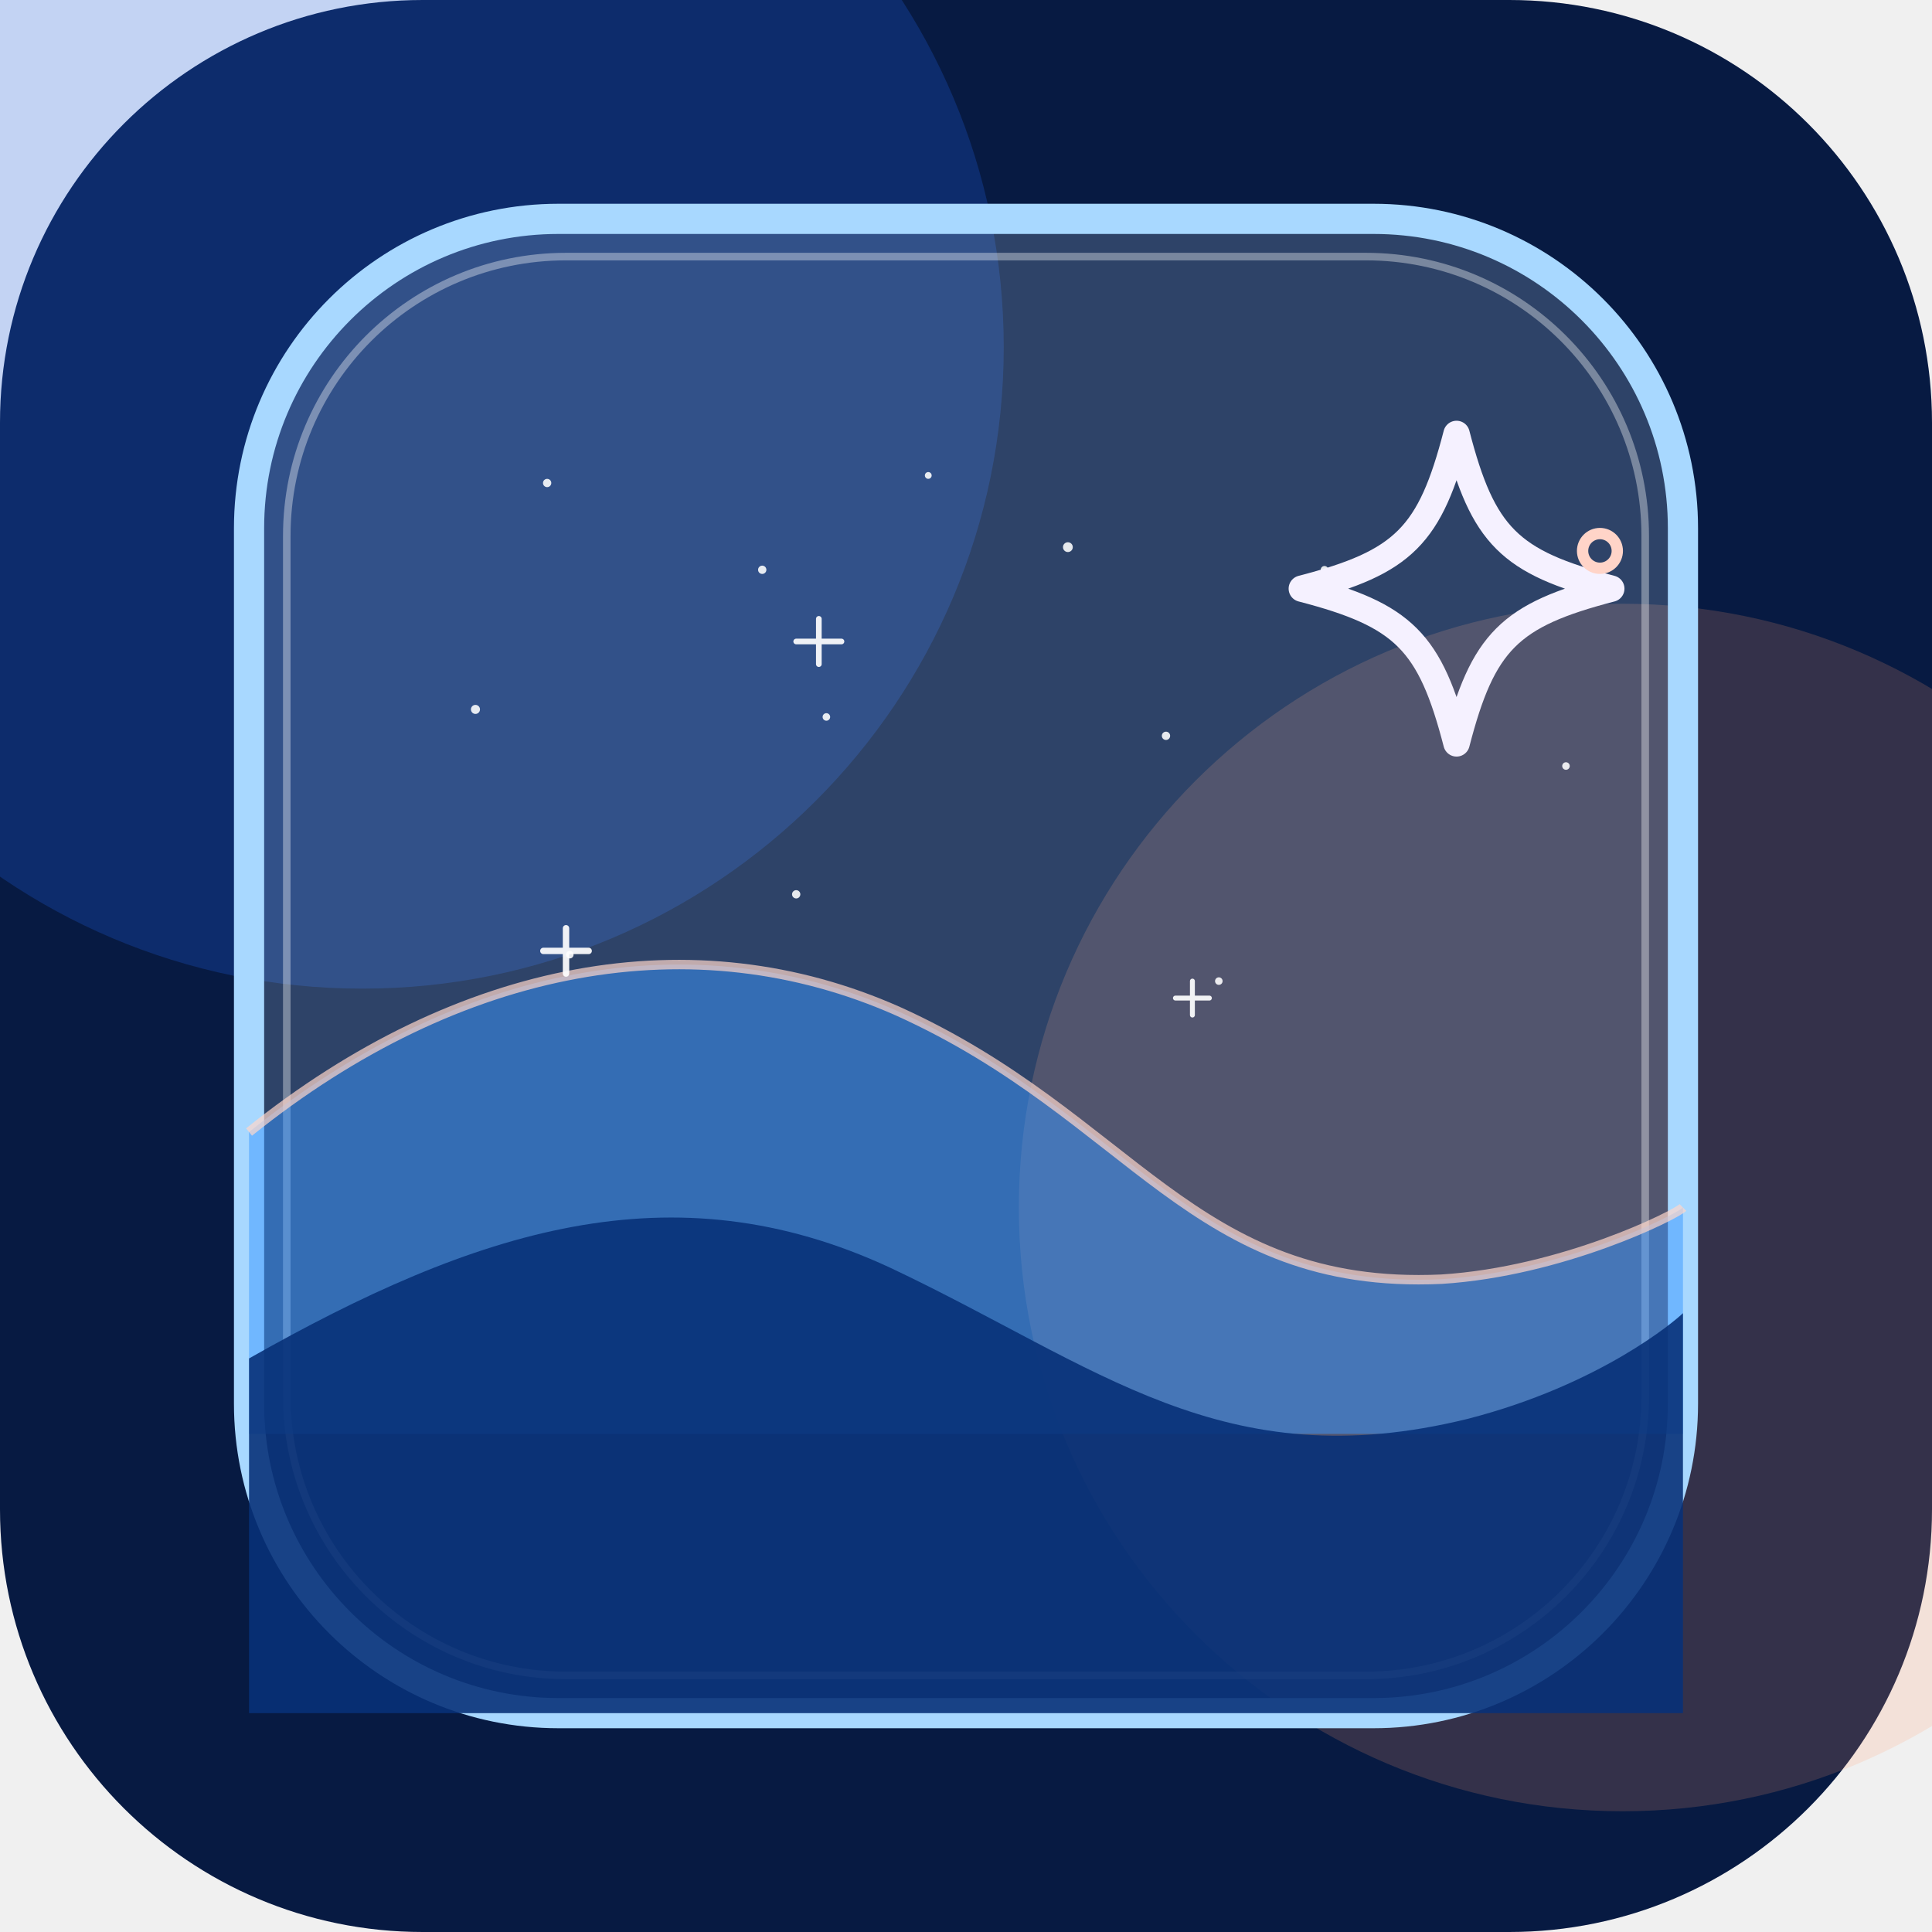
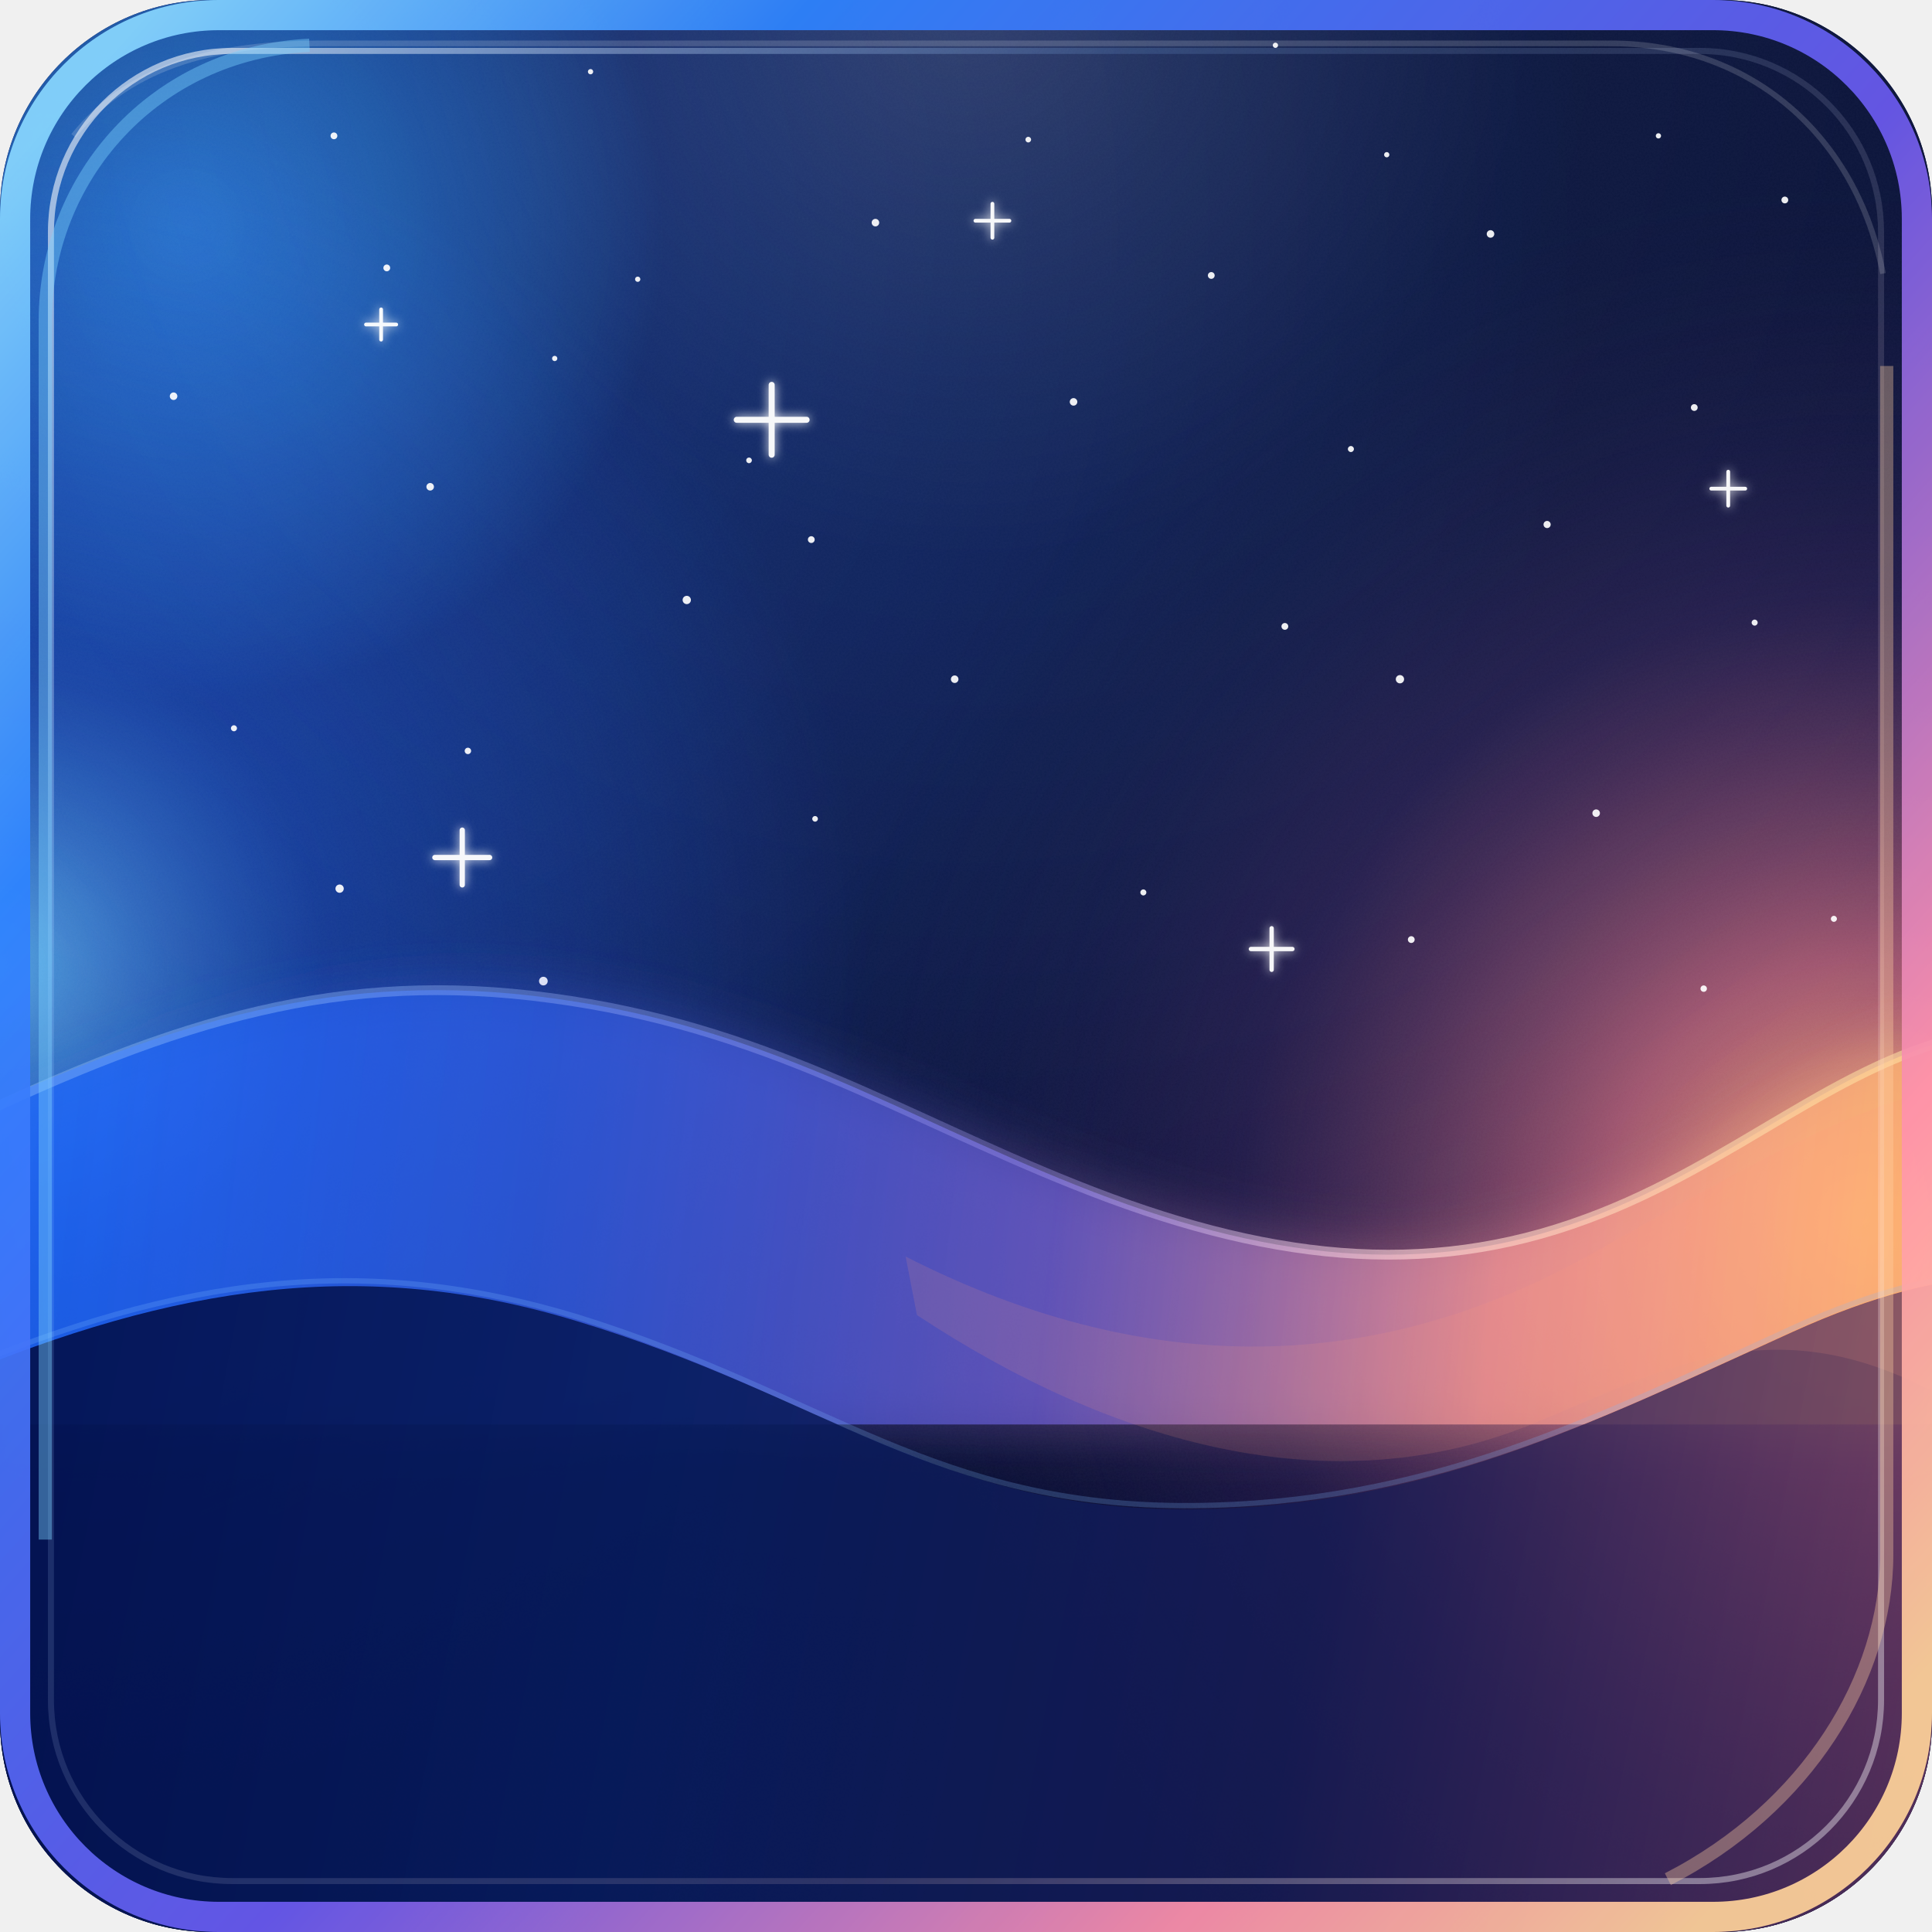
- <svg xmlns="http://www.w3.org/2000/svg" viewBox="0 0 512 512" role="img" aria-label="AI助手图标">
+ <svg xmlns="http://www.w3.org/2000/svg" viewBox="0 0 1024 1024" role="img" aria-label="AI助手图标">
  <defs>
-     <linearGradient id="bg" x1="0" y1="0" x2="512" y2="512">
-       <stop offset="0" stop-color="#071A42" />
-       <stop offset="0.55" stop-color="#071130" />
-       <stop offset="1" stop-color="#101743" />
+     <clipPath id="clip">
+       <rect width="1024" height="1024" rx="112" ry="112" />
+     </clipPath>
+     <radialGradient id="skyBlue" cx="10%" cy="12%" r="72%">
+       <stop offset="0" stop-color="#2B91FF" stop-opacity="0.72" />
+       <stop offset="0.34" stop-color="#071F62" stop-opacity="0.98" />
+       <stop offset="1" stop-color="#020A31" />
+     </radialGradient>
+     <radialGradient id="warmGlow" cx="96%" cy="63%" r="55%">
+       <stop offset="0" stop-color="#FFB56D" stop-opacity="0.95" />
+       <stop offset="0.24" stop-color="#FF7F91" stop-opacity="0.62" />
+       <stop offset="0.58" stop-color="#42245E" stop-opacity="0.42" />
+       <stop offset="1" stop-color="#020A31" stop-opacity="0" />
+     </radialGradient>
+     <radialGradient id="leftRim" cx="0%" cy="50%" r="45%">
+       <stop offset="0" stop-color="#65C2FF" stop-opacity="0.82" />
+       <stop offset="0.38" stop-color="#1E66FF" stop-opacity="0.36" />
+       <stop offset="1" stop-color="#1E66FF" stop-opacity="0" />
+     </radialGradient>
+     <radialGradient id="glassSheen" cx="50%" cy="0%" r="85%">
+       <stop offset="0" stop-color="#FFFFFF" stop-opacity="0.18" />
+       <stop offset="0.34" stop-color="#9ACBFF" stop-opacity="0.08" />
+       <stop offset="1" stop-color="#FFFFFF" stop-opacity="0" />
+     </radialGradient>
+     <linearGradient id="border" x1="30" y1="60" x2="990" y2="920" gradientUnits="userSpaceOnUse">
+       <stop offset="0" stop-color="#88D7FF" />
+       <stop offset="0.20" stop-color="#2E83FF" />
+       <stop offset="0.56" stop-color="#6B5AF0" />
+       <stop offset="0.84" stop-color="#FF91AC" />
+       <stop offset="1" stop-color="#FFD29A" />
    </linearGradient>
-     <linearGradient id="rim" x1="70" y1="70" x2="442" y2="442">
-       <stop offset="0" stop-color="#A8D8FF" />
-       <stop offset="0.45" stop-color="#78A9FF" />
-       <stop offset="0.72" stop-color="#B59DFF" />
-       <stop offset="1" stop-color="#FFB18D" />
+     <linearGradient id="borderHi" x1="60" y1="92" x2="950" y2="940" gradientUnits="userSpaceOnUse">
+       <stop offset="0" stop-color="#FFFFFF" stop-opacity="0.72" />
+       <stop offset="0.28" stop-color="#87BEFF" stop-opacity="0.20" />
+       <stop offset="0.74" stop-color="#FFD2D0" stop-opacity="0.18" />
+       <stop offset="1" stop-color="#FFFFFF" stop-opacity="0.50" />
    </linearGradient>
-     <linearGradient id="glass" x1="86" y1="72" x2="426" y2="438">
-       <stop offset="0" stop-color="#C8E8FF" stop-opacity="0.20" />
-       <stop offset="0.55" stop-color="#4563BD" stop-opacity="0.10" />
-       <stop offset="1" stop-color="#FFB0A8" stop-opacity="0.22" />
+     <linearGradient id="waveTop" x1="0" y1="560" x2="1024" y2="665" gradientUnits="userSpaceOnUse">
+       <stop offset="0" stop-color="#1A67FF" stop-opacity="0.88" />
+       <stop offset="0.28" stop-color="#2D5EEB" stop-opacity="0.82" />
+       <stop offset="0.55" stop-color="#7566E8" stop-opacity="0.74" />
+       <stop offset="0.78" stop-color="#FF9C99" stop-opacity="0.84" />
+       <stop offset="1" stop-color="#FFB86D" stop-opacity="0.92" />
    </linearGradient>
-     <linearGradient id="wave" x1="70" y1="294" x2="444" y2="344">
-       <stop offset="0" stop-color="#3A96FF" stop-opacity="0.55" />
-       <stop offset="0.55" stop-color="#756DE1" stop-opacity="0.45" />
-       <stop offset="1" stop-color="#FFA06D" stop-opacity="0.85" />
+     <linearGradient id="waveSoft" x1="0" y1="620" x2="1024" y2="765" gradientUnits="userSpaceOnUse">
+       <stop offset="0" stop-color="#2F7BFF" stop-opacity="0.36" />
+       <stop offset="0.38" stop-color="#5A63EF" stop-opacity="0.34" />
+       <stop offset="0.72" stop-color="#FF9AAC" stop-opacity="0.35" />
+       <stop offset="1" stop-color="#FFBC7A" stop-opacity="0.46" />
    </linearGradient>
-     <linearGradient id="wave2" x1="70" y1="350" x2="444" y2="432">
-       <stop offset="0" stop-color="#063078" stop-opacity="0.95" />
-       <stop offset="0.62" stop-color="#2A3379" stop-opacity="0.68" />
-       <stop offset="1" stop-color="#CA7896" stop-opacity="0.58" />
+     <linearGradient id="deepWave" x1="0" y1="725" x2="1024" y2="920" gradientUnits="userSpaceOnUse">
+       <stop offset="0" stop-color="#031150" stop-opacity="0.96" />
+       <stop offset="0.35" stop-color="#071B5E" stop-opacity="0.92" />
+       <stop offset="0.68" stop-color="#161B54" stop-opacity="0.84" />
+       <stop offset="1" stop-color="#5E345D" stop-opacity="0.78" />
    </linearGradient>
-     <linearGradient id="spark" x1="352" y1="118" x2="426" y2="194">
-       <stop offset="0" stop-color="#F5F1FF" />
-       <stop offset="0.55" stop-color="#FF9DE0" />
-       <stop offset="1" stop-color="#FFC17C" />
+     <linearGradient id="horizon" x1="142" y1="512" x2="935" y2="700" gradientUnits="userSpaceOnUse">
+       <stop offset="0" stop-color="#9CC7FF" stop-opacity="0.42" />
+       <stop offset="0.50" stop-color="#B2A8FF" stop-opacity="0.34" />
+       <stop offset="0.77" stop-color="#FFD4D4" stop-opacity="0.74" />
+       <stop offset="1" stop-color="#FFE2A6" stop-opacity="0.64" />
    </linearGradient>
+     <filter id="softBlur" x="-15%" y="-15%" width="130%" height="130%">
+       <feGaussianBlur stdDeviation="14" />
+     </filter>
+     <filter id="grain" x="0" y="0" width="100%" height="100%">
+       <feTurbulence type="fractalNoise" baseFrequency="0.92" numOctaves="2" seed="8" />
+       <feColorMatrix type="saturate" values="0" />
+       <feComponentTransfer>
+         <feFuncA type="table" tableValues="0 0.045" />
+       </feComponentTransfer>
+     </filter>
+     <filter id="starGlow" x="-80%" y="-80%" width="260%" height="260%">
+       <feGaussianBlur stdDeviation="2.6" result="blur" />
+       <feMerge>
+         <feMergeNode in="blur" />
+         <feMergeNode in="SourceGraphic" />
+       </feMerge>
+     </filter>
  </defs>
-   <rect width="512" height="512" rx="112" fill="url(#bg)" />
-   <circle cx="96" cy="92" r="170" fill="#236CFF" opacity="0.22" />
-   <circle cx="430" cy="320" r="160" fill="#FF9D70" opacity="0.18" />
-   <rect x="66" y="58" width="380" height="396" rx="82" fill="url(#glass)" stroke="url(#rim)" stroke-width="8" />
-   <rect x="76" y="68" width="360" height="376" rx="74" fill="none" stroke="#FFFFFF" stroke-width="2" opacity="0.36" />
-   <path d="M66 300 C122 255 184 244 238 268 C300 296 316 342 382 339 C414 337 444 322 446 320 L446 380 L66 380 Z" fill="url(#wave)" opacity="0.92" />
-   <path d="M66 360 C126 326 178 309 236 336 C291 362 324 392 389 376 C424 367 444 350 446 348 L446 454 L66 454 Z" fill="url(#wave2)" opacity="0.94" />
-   <path d="M66 300 C122 255 184 244 238 268 C300 296 316 342 382 339 C414 337 444 322 446 320" fill="none" stroke="#FFD7CB" stroke-width="2.5" opacity="0.70" />
-   <g fill="#FFFFFF" opacity="0.88">
-     <circle cx="145" cy="128" r="1.1" />
-     <circle cx="202" cy="151" r="1.1" />
-     <circle cx="246" cy="126" r=".9" />
-     <circle cx="283" cy="145" r="1.3" />
-     <circle cx="351" cy="151" r="1.0" />
-     <circle cx="126" cy="188" r="1.2" />
-     <circle cx="219" cy="190" r="1.0" />
-     <circle cx="309" cy="195" r="1.1" />
-     <circle cx="415" cy="203" r="1.0" />
-     <circle cx="151" cy="253" r="1.0" />
-     <circle cx="211" cy="237" r="1.1" />
-     <circle cx="323" cy="260" r="1.0" />
+   <g clip-path="url(#clip)">
+     <rect width="1024" height="1024" fill="#020A31" />
+     <rect width="1024" height="1024" fill="url(#skyBlue)" />
+     <rect width="1024" height="1024" fill="url(#warmGlow)" />
+     <rect width="1024" height="1024" fill="url(#leftRim)" />
+     <rect width="1024" height="1024" fill="url(#glassSheen)" />
+     <rect width="1024" height="1024" filter="url(#grain)" opacity="0.72" />
+     <g fill="#FFFFFF" opacity="0.92">
+       <circle cx="92" cy="210" r="2" />
+       <circle cx="124" cy="386" r="1.6" />
+       <circle cx="177" cy="72" r="1.8" />
+       <circle cx="180" cy="471" r="2.2" />
+       <circle cx="205" cy="142" r="1.8" />
+       <circle cx="228" cy="258" r="2" />
+       <circle cx="248" cy="398" r="1.7" />
+       <circle cx="288" cy="520" r="2.3" />
+       <circle cx="313" cy="38" r="1.4" />
+       <circle cx="338" cy="148" r="1.4" />
+       <circle cx="364" cy="318" r="2.2" />
+       <circle cx="397" cy="244" r="1.5" />
+       <circle cx="432" cy="434" r="1.5" />
+       <circle cx="464" cy="118" r="2" />
+       <circle cx="506" cy="360" r="2" />
+       <circle cx="545" cy="74" r="1.5" />
+       <circle cx="569" cy="213" r="2" />
+       <circle cx="606" cy="473" r="1.6" />
+       <circle cx="642" cy="146" r="1.8" />
+       <circle cx="681" cy="332" r="1.8" />
+       <circle cx="716" cy="238" r="1.6" />
+       <circle cx="748" cy="498" r="1.8" />
+       <circle cx="790" cy="124" r="2" />
+       <circle cx="820" cy="278" r="1.9" />
+       <circle cx="846" cy="431" r="2" />
+       <circle cx="898" cy="216" r="1.8" />
+       <circle cx="930" cy="330" r="1.6" />
+       <circle cx="972" cy="487" r="1.6" />
+       <circle cx="676" cy="24" r="1.4" />
+       <circle cx="735" cy="82" r="1.4" />
+       <circle cx="879" cy="72" r="1.4" />
+       <circle cx="946" cy="106" r="1.8" />
+       <circle cx="294" cy="190" r="1.4" />
+       <circle cx="430" cy="286" r="1.8" />
+       <circle cx="742" cy="360" r="2.2" />
+       <circle cx="903" cy="524" r="1.7" />
+     </g>
+     <g stroke="#FFFFFF" stroke-linecap="round" filter="url(#starGlow)" opacity="0.96">
+       <path d="M409 204v37M390.5 222.5h37" stroke-width="3.2" />
+       <path d="M245 440v29M230.5 454.5h29" stroke-width="2.8" />
+       <path d="M674 492v22M663 503h22" stroke-width="2.3" />
+       <path d="M916 250v18M907 259h18" stroke-width="2" />
+       <path d="M526 108v18M517 117h18" stroke-width="2" />
+       <path d="M202 164v16M194 172h16" stroke-width="2" />
+     </g>
+     <path d="M-20 598 C96 543 182 513 294 526 C401 538 481 591 573 626 C671 663 758 676 843 642 C918 612 973 559 1044 545 L1044 760 L-20 760 Z" fill="url(#waveSoft)" filter="url(#softBlur)" opacity="0.88" />
+     <path d="M-22 593 C93 540 181 514 292 529 C405 544 477 591 570 628 C670 668 755 678 841 646 C920 617 975 562 1046 548 L1046 755 L-22 755 Z" fill="url(#waveTop)" opacity="0.82" />
+     <path d="M-22 596 C95 540 181 514 292 529 C405 544 477 591 570 628 C670 668 755 678 841 646 C920 617 975 562 1046 548" fill="none" stroke="url(#horizon)" stroke-width="5.2" opacity="0.86" />
+     <path d="M-26 731 C93 681 193 666 305 700 C438 740 498 801 632 800 C755 799 842 755 950 706 C994 686 1029 678 1050 678 L1050 1048 L-26 1048 Z" fill="url(#deepWave)" opacity="0.98" />
+     <path d="M-26 728 C96 676 194 664 306 698 C438 739 496 799 632 798 C756 797 843 753 950 704 C994 684 1029 676 1050 676" fill="none" stroke="#7CB7FF" stroke-width="2.8" opacity="0.23" />
+     <path d="M480 666 C594 724 716 735 841 666 C911 627 977 586 1046 572 L1046 750 C948 688 891 722 814 754 C706 799 589 765 486 697 Z" fill="#FF9A7E" opacity="0.14" />
+     <rect x="8" y="8" width="1008" height="1008" rx="108" ry="108" fill="none" stroke="url(#border)" stroke-width="16" opacity="0.92" />
+     <rect x="27" y="27" width="970" height="970" rx="96" ry="96" fill="none" stroke="url(#borderHi)" stroke-width="3.2" opacity="0.78" />
+     <path d="M39 72 C70 33 118 23 171 23 L854 23 C928 23 984 72 998 145" fill="none" stroke="#FFFFFF" stroke-width="3" opacity="0.16" />
+     <path d="M24 816 L24 170 C24 94 82 28 164 24" fill="none" stroke="#7AD2FF" stroke-width="7" opacity="0.42" />
+     <path d="M1000 194 L1000 824 C1000 889 958 958 884 996" fill="none" stroke="#FFD0A0" stroke-width="7" opacity="0.36" />
  </g>
-   <g stroke="#FFFFFF" stroke-linecap="round" opacity="0.92">
-     <path d="M217 164v12M211 170h12" stroke-width="1.5" />
-     <path d="M150 246v12M144 252h12" stroke-width="1.7" />
-     <path d="M316 260v9M311.5 264.5h9" stroke-width="1.3" />
-   </g>
-   <path d="M386 115 C393 142 400 149 427 156 C400 163 393 170 386 197 C379 170 372 163 345 156 C372 149 379 142 386 115 Z" fill="none" stroke="url(#spark)" stroke-width="7" stroke-linejoin="round" />
-   <circle cx="424" cy="146" r="4.6" fill="none" stroke="#FFD4C8" stroke-width="3" />
</svg>
